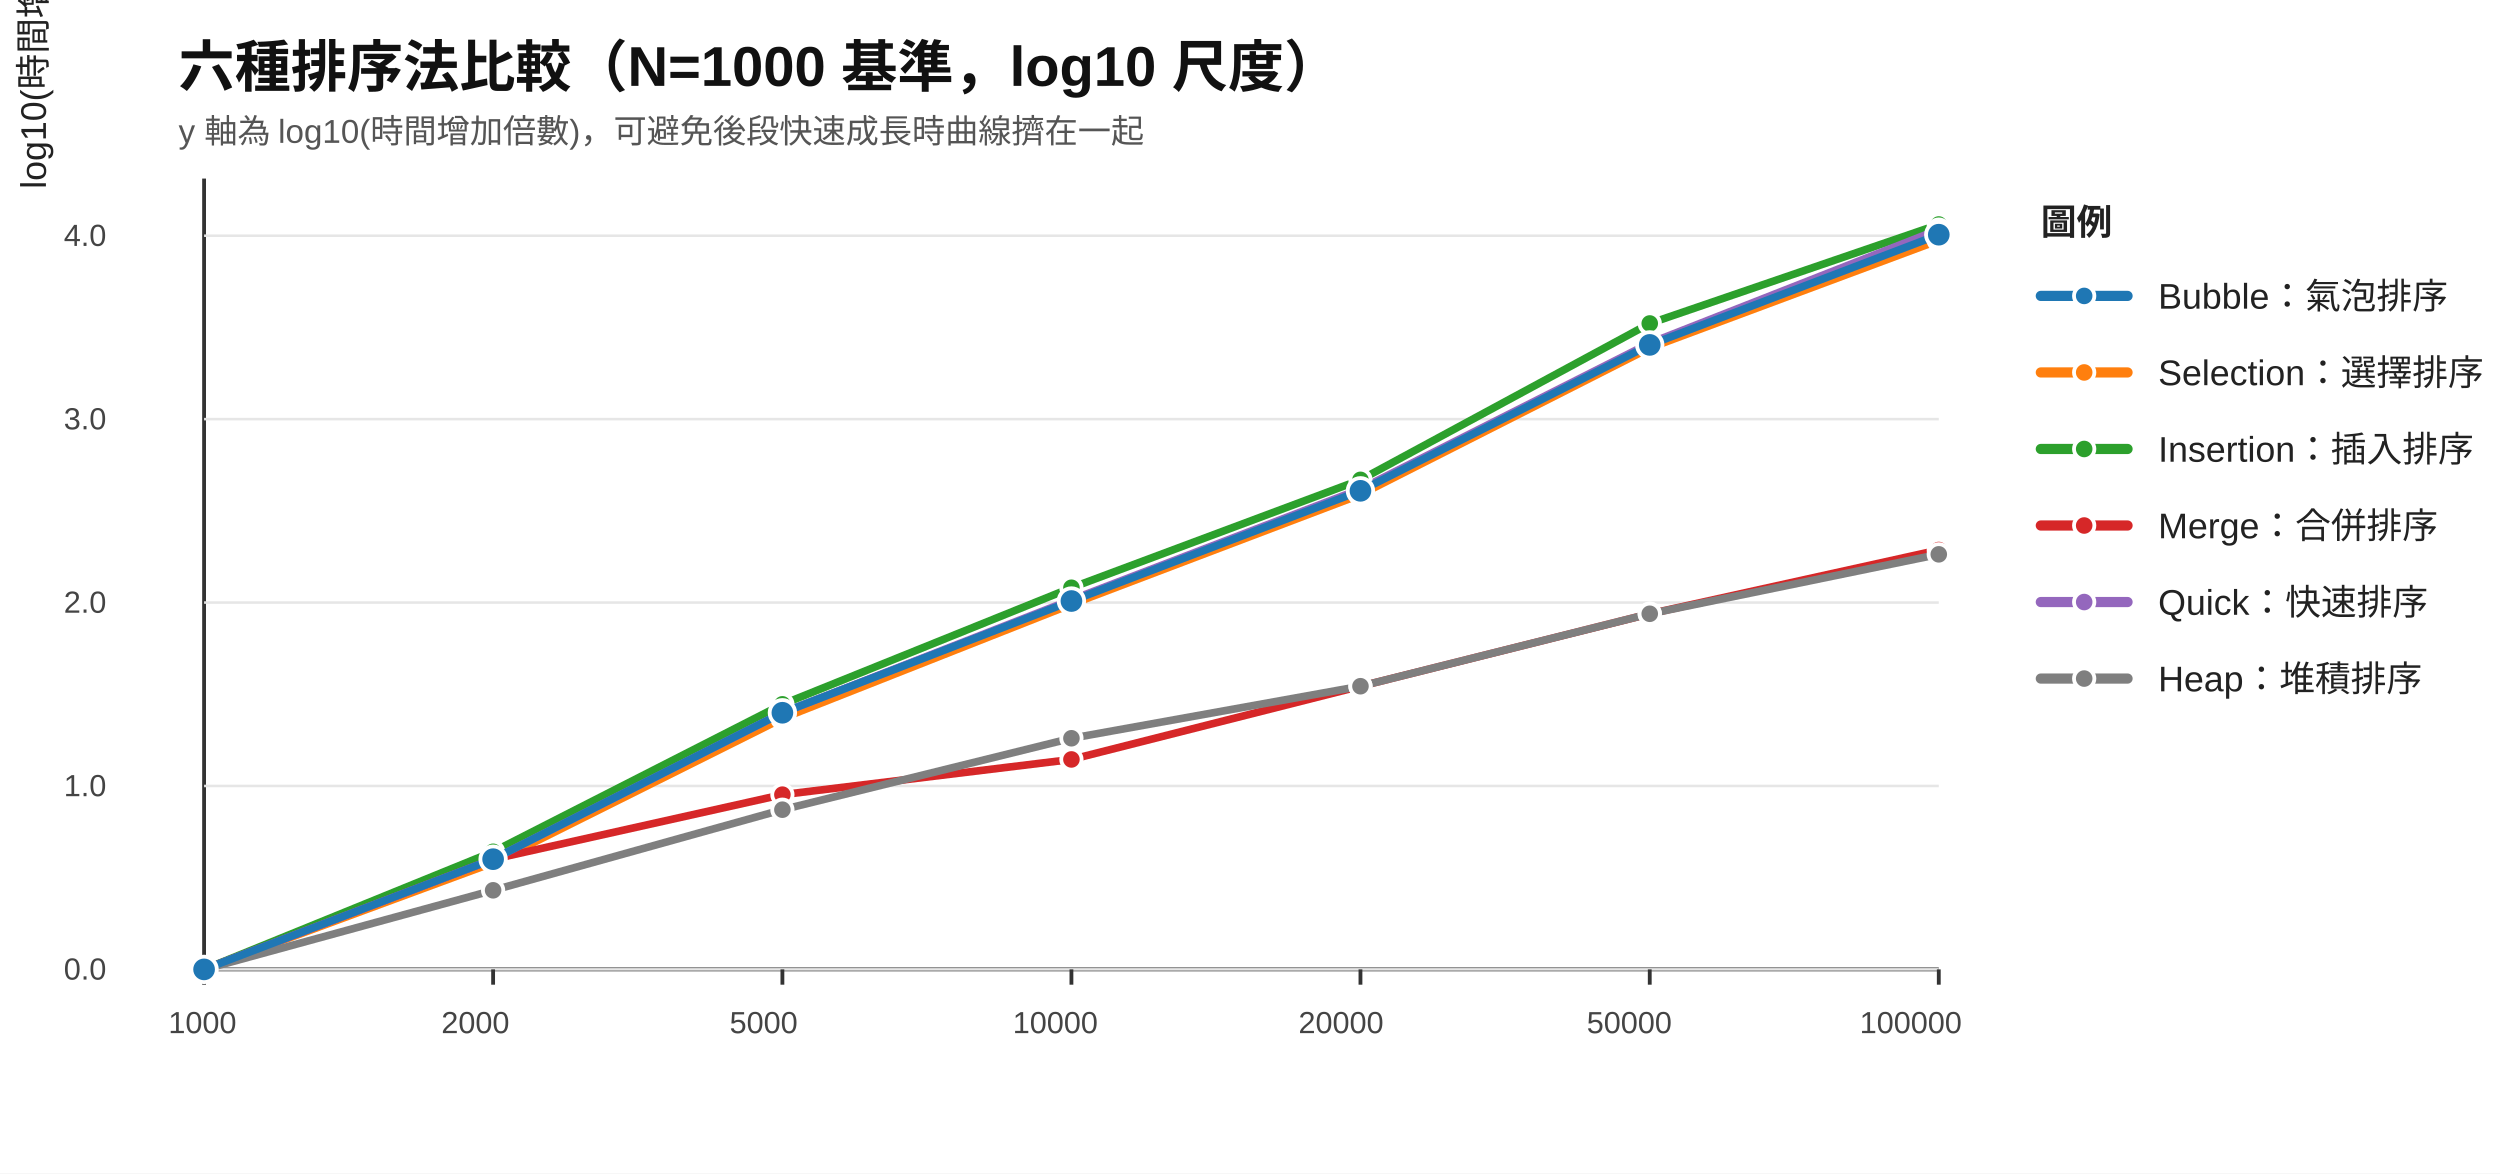
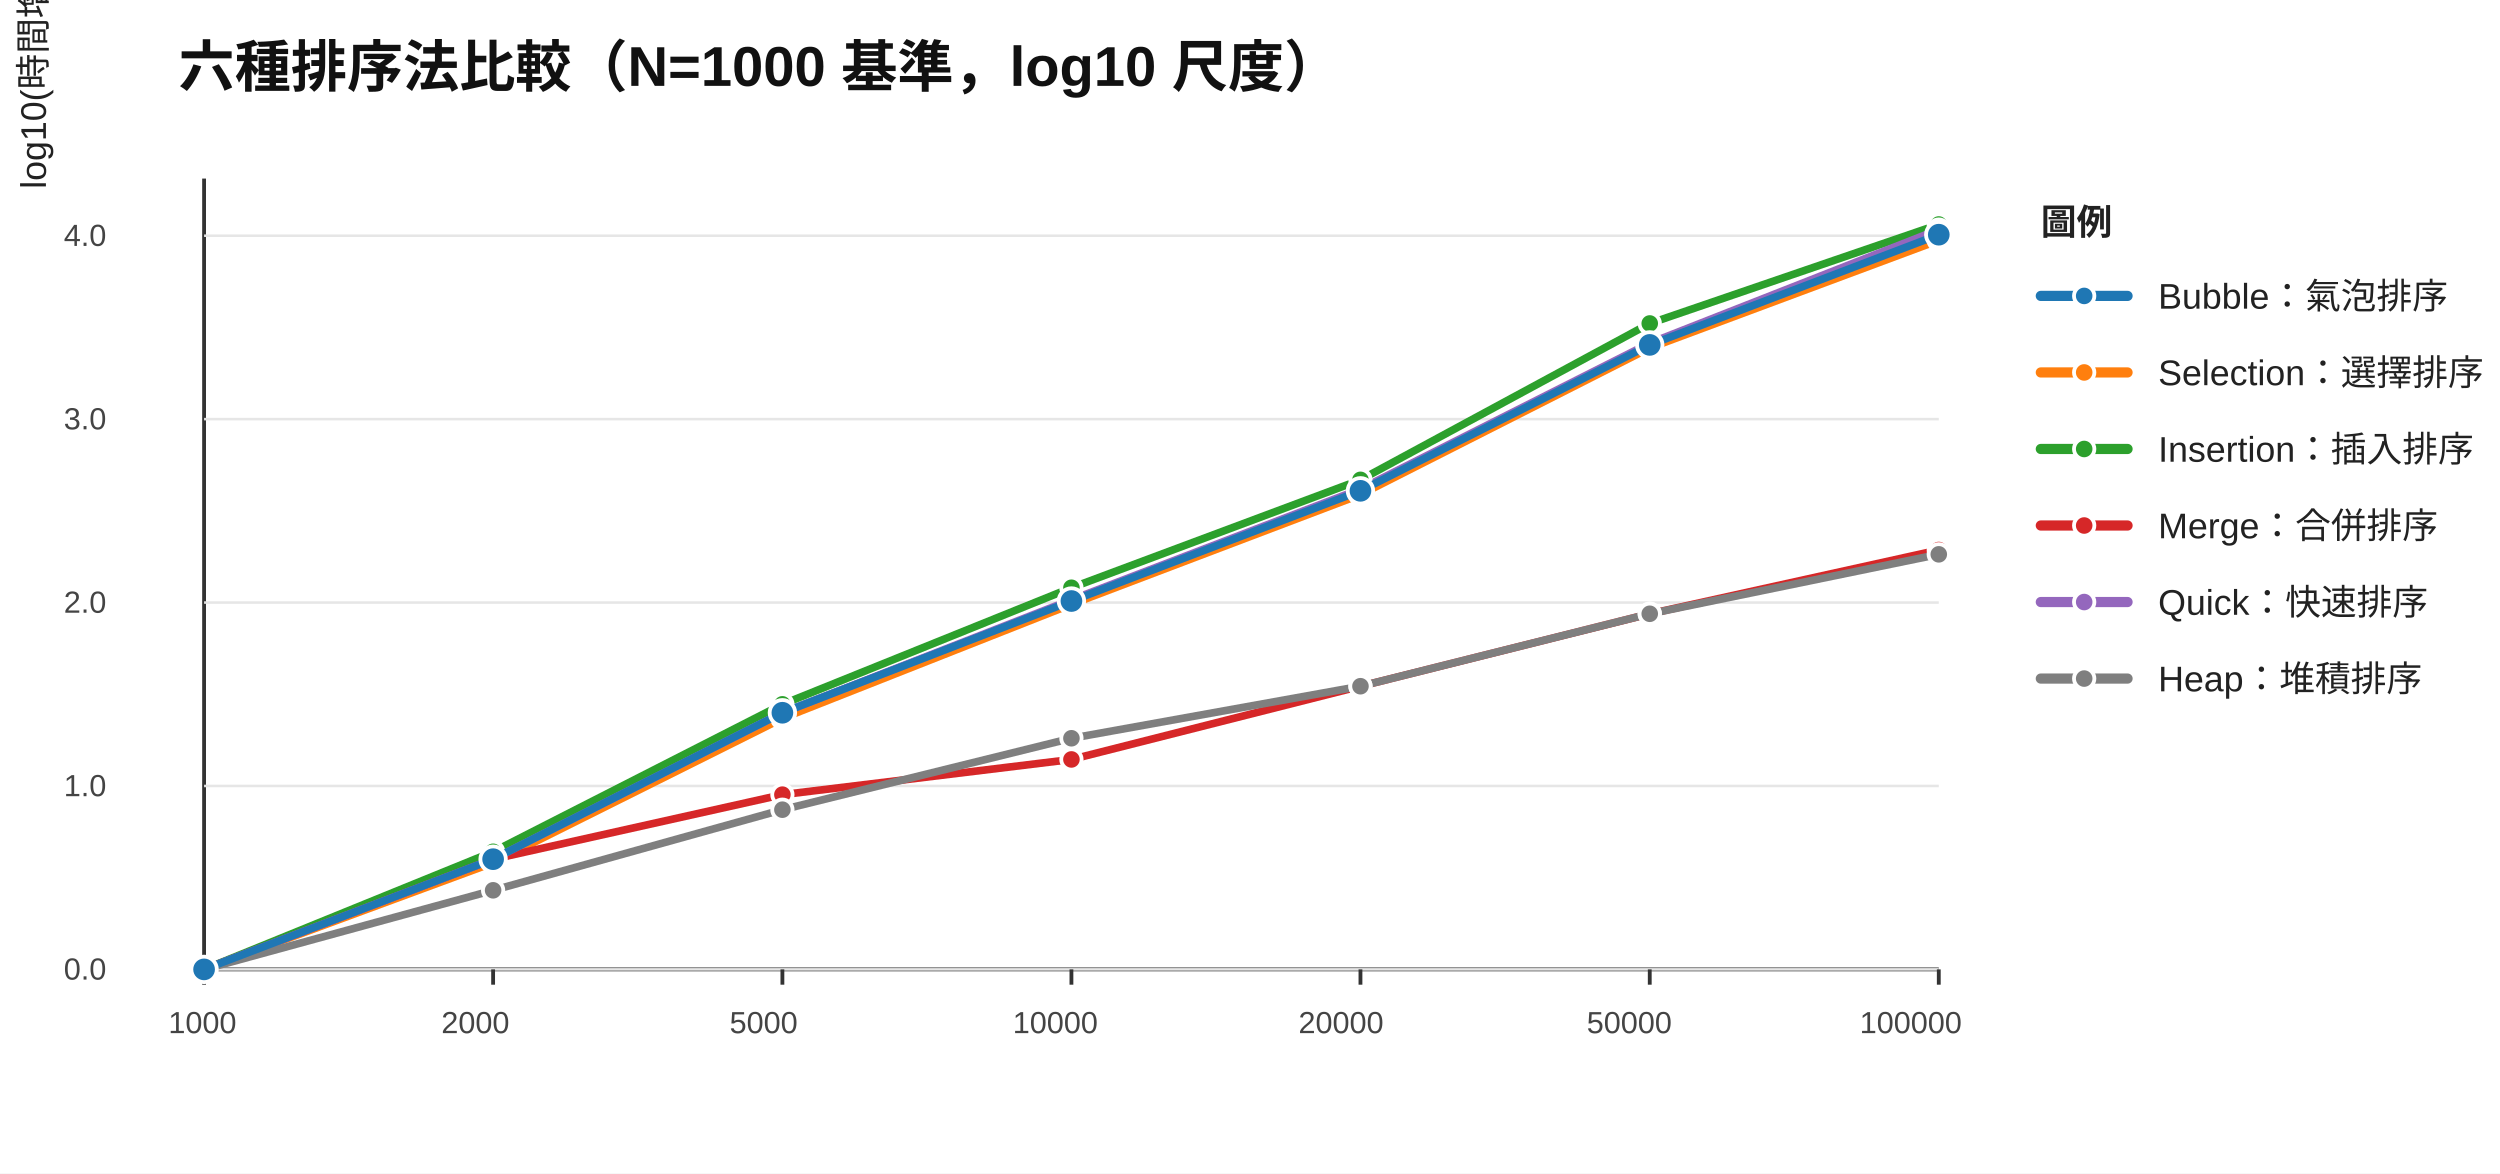
<svg xmlns="http://www.w3.org/2000/svg" width="980" height="460" viewBox="0 0 980 460" role="img" aria-labelledby="title desc">
  <rect width="100%" height="100%" fill="#ffffff" />
  <style>
    .axis { stroke: #333; stroke-width: 1.5; }
    .grid { stroke: #e6e6e6; stroke-width: 1; }
    .label { fill: #222; font-family: "Segoe UI", Arial, sans-serif; font-size: 14px; }
    .tick { fill: #444; font-family: "Segoe UI", Arial, sans-serif; font-size: 12px; }
    .title { fill: #111; font-family: "Segoe UI", Arial, sans-serif; font-size: 22px; font-weight: 700; }
    .subtitle { fill: #555; font-family: "Segoe UI", Arial, sans-serif; font-size: 13px; }
    .legend { fill: #222; font-family: "Segoe UI", Arial, sans-serif; font-size: 14px; }
    .line { fill: none; stroke-width: 3; stroke-linejoin: round; stroke-linecap: round; }
    .point { stroke: #fff; stroke-width: 1.5; }
  </style>
  <text x="70" y="34" class="title">六種排序法比較（N=1000 基準，log10 尺度）</text>
-   <text x="70" y="56" class="subtitle">y 軸為 log10(時間增加倍數)，可避免後段快速成長時曲線擠在一起</text>
  <line x1="80" y1="380" x2="760" y2="380" class="axis" />
  <line x1="80" y1="380" x2="80" y2="70" class="axis" />
  <line x1="80" y1="380" x2="760" y2="380" class="grid" />
  <line x1="80" y1="308.1" x2="760" y2="308.1" class="grid" />
  <line x1="80" y1="236.2" x2="760" y2="236.2" class="grid" />
  <line x1="80" y1="164.3" x2="760" y2="164.3" class="grid" />
  <line x1="80" y1="92.4" x2="760" y2="92.4" class="grid" />
  <text x="25" y="384" class="tick">0.0</text>
  <text x="25" y="312.1" class="tick">1.0</text>
  <text x="25" y="240.2" class="tick">2.0</text>
  <text x="25" y="168.3" class="tick">3.0</text>
  <text x="25" y="96.4" class="tick">4.0</text>
  <text x="18" y="74" class="label" transform="rotate(-90 18,74)">log10(時間增加倍數)</text>
  <g>
    <line x1="80" y1="380" x2="80" y2="386" class="axis" />
    <text x="66" y="405" class="tick">1000</text>
    <line x1="193.3" y1="380" x2="193.3" y2="386" class="axis" />
    <text x="173" y="405" class="tick">2000</text>
    <line x1="306.7" y1="380" x2="306.7" y2="386" class="axis" />
    <text x="286" y="405" class="tick">5000</text>
    <line x1="420" y1="380" x2="420" y2="386" class="axis" />
    <text x="397" y="405" class="tick">10000</text>
    <line x1="533.3" y1="380" x2="533.3" y2="386" class="axis" />
    <text x="509" y="405" class="tick">20000</text>
    <line x1="646.7" y1="380" x2="646.7" y2="386" class="axis" />
    <text x="622" y="405" class="tick">50000</text>
    <line x1="760" y1="380" x2="760" y2="386" class="axis" />
    <text x="729" y="405" class="tick">100000</text>
  </g>
  <polyline class="line" stroke="#1f77b4" points="80,380 193.3,336.8 306.7,279.4 420,235.6 533.3,192.4 646.7,135.2 760,92.0" />
  <polyline class="line" stroke="#ff7f0e" points="80,380 193.3,338.2 306.7,281.6 420,236.9 533.3,193.9 646.7,136.4 760,94.2" />
  <polyline class="line" stroke="#2ca02c" points="80,380 193.3,333.9 306.7,276.1 420,230.4 533.3,188.1 646.7,126.8 760,88.0" />
  <polyline class="line" stroke="#d62728" points="80,380 193.3,336.8 306.7,311.5 420,297.7 533.3,269.0 646.7,240.6 760,215.6" />
  <polyline class="line" stroke="#9467bd" points="80,380 193.3,336.8 306.7,279.4 420,235.1 533.3,191.7 646.7,134.5 760,90.0" />
  <polyline class="line" stroke="#7f7f7f" points="80,380 193.3,349.0 306.7,317.4 420,289.4 533.3,269.0 646.7,240.6 760,217.3" />
  <g>
    <circle cx="80" cy="380" r="4" fill="#1f77b4" class="point" />
    <circle cx="193.3" cy="336.8" r="4" fill="#1f77b4" class="point" />
    <circle cx="306.7" cy="279.4" r="4" fill="#1f77b4" class="point" />
    <circle cx="420" cy="235.6" r="4" fill="#1f77b4" class="point" />
    <circle cx="533.3" cy="192.4" r="4" fill="#1f77b4" class="point" />
    <circle cx="646.7" cy="135.2" r="4" fill="#1f77b4" class="point" />
    <circle cx="760" cy="92.0" r="4" fill="#1f77b4" class="point" />
    <circle cx="80" cy="380" r="4" fill="#ff7f0e" class="point" />
    <circle cx="193.3" cy="338.2" r="4" fill="#ff7f0e" class="point" />
    <circle cx="306.7" cy="281.6" r="4" fill="#ff7f0e" class="point" />
    <circle cx="420" cy="236.9" r="4" fill="#ff7f0e" class="point" />
    <circle cx="533.3" cy="193.9" r="4" fill="#ff7f0e" class="point" />
    <circle cx="646.7" cy="136.4" r="4" fill="#ff7f0e" class="point" />
    <circle cx="760" cy="94.2" r="4" fill="#ff7f0e" class="point" />
    <circle cx="80" cy="380" r="4" fill="#2ca02c" class="point" />
    <circle cx="193.3" cy="333.9" r="4" fill="#2ca02c" class="point" />
    <circle cx="306.7" cy="276.1" r="4" fill="#2ca02c" class="point" />
    <circle cx="420" cy="230.4" r="4" fill="#2ca02c" class="point" />
    <circle cx="533.3" cy="188.1" r="4" fill="#2ca02c" class="point" />
    <circle cx="646.7" cy="126.8" r="4" fill="#2ca02c" class="point" />
    <circle cx="760" cy="88.0" r="4" fill="#2ca02c" class="point" />
    <circle cx="80" cy="380" r="4" fill="#d62728" class="point" />
    <circle cx="193.3" cy="336.8" r="4" fill="#d62728" class="point" />
    <circle cx="306.7" cy="311.5" r="4" fill="#d62728" class="point" />
    <circle cx="420" cy="297.7" r="4" fill="#d62728" class="point" />
    <circle cx="533.3" cy="269.0" r="4" fill="#d62728" class="point" />
    <circle cx="646.7" cy="240.6" r="4" fill="#d62728" class="point" />
    <circle cx="760" cy="215.6" r="4" fill="#d62728" class="point" />
    <circle cx="80" cy="380" r="4" fill="#9467bd" class="point" />
    <circle cx="193.3" cy="336.8" r="4" fill="#9467bd" class="point" />
    <circle cx="306.7" cy="279.4" r="4" fill="#9467bd" class="point" />
    <circle cx="420" cy="235.1" r="4" fill="#9467bd" class="point" />
    <circle cx="533.3" cy="191.7" r="4" fill="#9467bd" class="point" />
    <circle cx="646.7" cy="134.5" r="4" fill="#9467bd" class="point" />
    <circle cx="760" cy="90.0" r="4" fill="#9467bd" class="point" />
    <circle cx="80" cy="380" r="4" fill="#7f7f7f" class="point" />
    <circle cx="193.3" cy="349.0" r="4" fill="#7f7f7f" class="point" />
    <circle cx="306.7" cy="317.4" r="4" fill="#7f7f7f" class="point" />
    <circle cx="420" cy="289.4" r="4" fill="#7f7f7f" class="point" />
    <circle cx="533.3" cy="269.0" r="4" fill="#7f7f7f" class="point" />
    <circle cx="646.7" cy="240.6" r="4" fill="#7f7f7f" class="point" />
    <circle cx="760" cy="217.3" r="4" fill="#7f7f7f" class="point" />
    <polyline class="line" stroke="#1f77b4" stroke-width="5" points="80,380 193.3,336.8 306.7,279.4 420,235.6 533.3,192.4 646.7,135.2 760,92.0" />
    <circle cx="80" cy="380" r="5" fill="#1f77b4" class="point" />
    <circle cx="193.3" cy="336.8" r="5" fill="#1f77b4" class="point" />
    <circle cx="306.7" cy="279.4" r="5" fill="#1f77b4" class="point" />
    <circle cx="420" cy="235.6" r="5" fill="#1f77b4" class="point" />
    <circle cx="533.3" cy="192.4" r="5" fill="#1f77b4" class="point" />
    <circle cx="646.7" cy="135.2" r="5" fill="#1f77b4" class="point" />
    <circle cx="760" cy="92.0" r="5" fill="#1f77b4" class="point" />
  </g>
  <g transform="translate(800,92)">
    <text x="0" y="0" class="label" font-weight="700">圖例</text>
    <line x1="0" y1="24" x2="34" y2="24" stroke="#1f77b4" stroke-width="4" stroke-linecap="round" />
    <circle cx="17" cy="24" r="4" fill="#1f77b4" class="point" />
    <text x="46" y="29" class="legend">Bubble：氣泡排序</text>
    <line x1="0" y1="54" x2="34" y2="54" stroke="#ff7f0e" stroke-width="4" stroke-linecap="round" />
    <circle cx="17" cy="54" r="4" fill="#ff7f0e" class="point" />
    <text x="46" y="59" class="legend">Selection：選擇排序</text>
    <line x1="0" y1="84" x2="34" y2="84" stroke="#2ca02c" stroke-width="4" stroke-linecap="round" />
    <circle cx="17" cy="84" r="4" fill="#2ca02c" class="point" />
    <text x="46" y="89" class="legend">Insertion：插入排序</text>
    <line x1="0" y1="114" x2="34" y2="114" stroke="#d62728" stroke-width="4" stroke-linecap="round" />
    <circle cx="17" cy="114" r="4" fill="#d62728" class="point" />
    <text x="46" y="119" class="legend">Merge：合併排序</text>
    <line x1="0" y1="144" x2="34" y2="144" stroke="#9467bd" stroke-width="4" stroke-linecap="round" />
    <circle cx="17" cy="144" r="4" fill="#9467bd" class="point" />
    <text x="46" y="149" class="legend">Quick：快速排序</text>
    <line x1="0" y1="174" x2="34" y2="174" stroke="#7f7f7f" stroke-width="4" stroke-linecap="round" />
    <circle cx="17" cy="174" r="4" fill="#7f7f7f" class="point" />
    <text x="46" y="179" class="legend">Heap：堆積排序</text>
  </g>
</svg>
